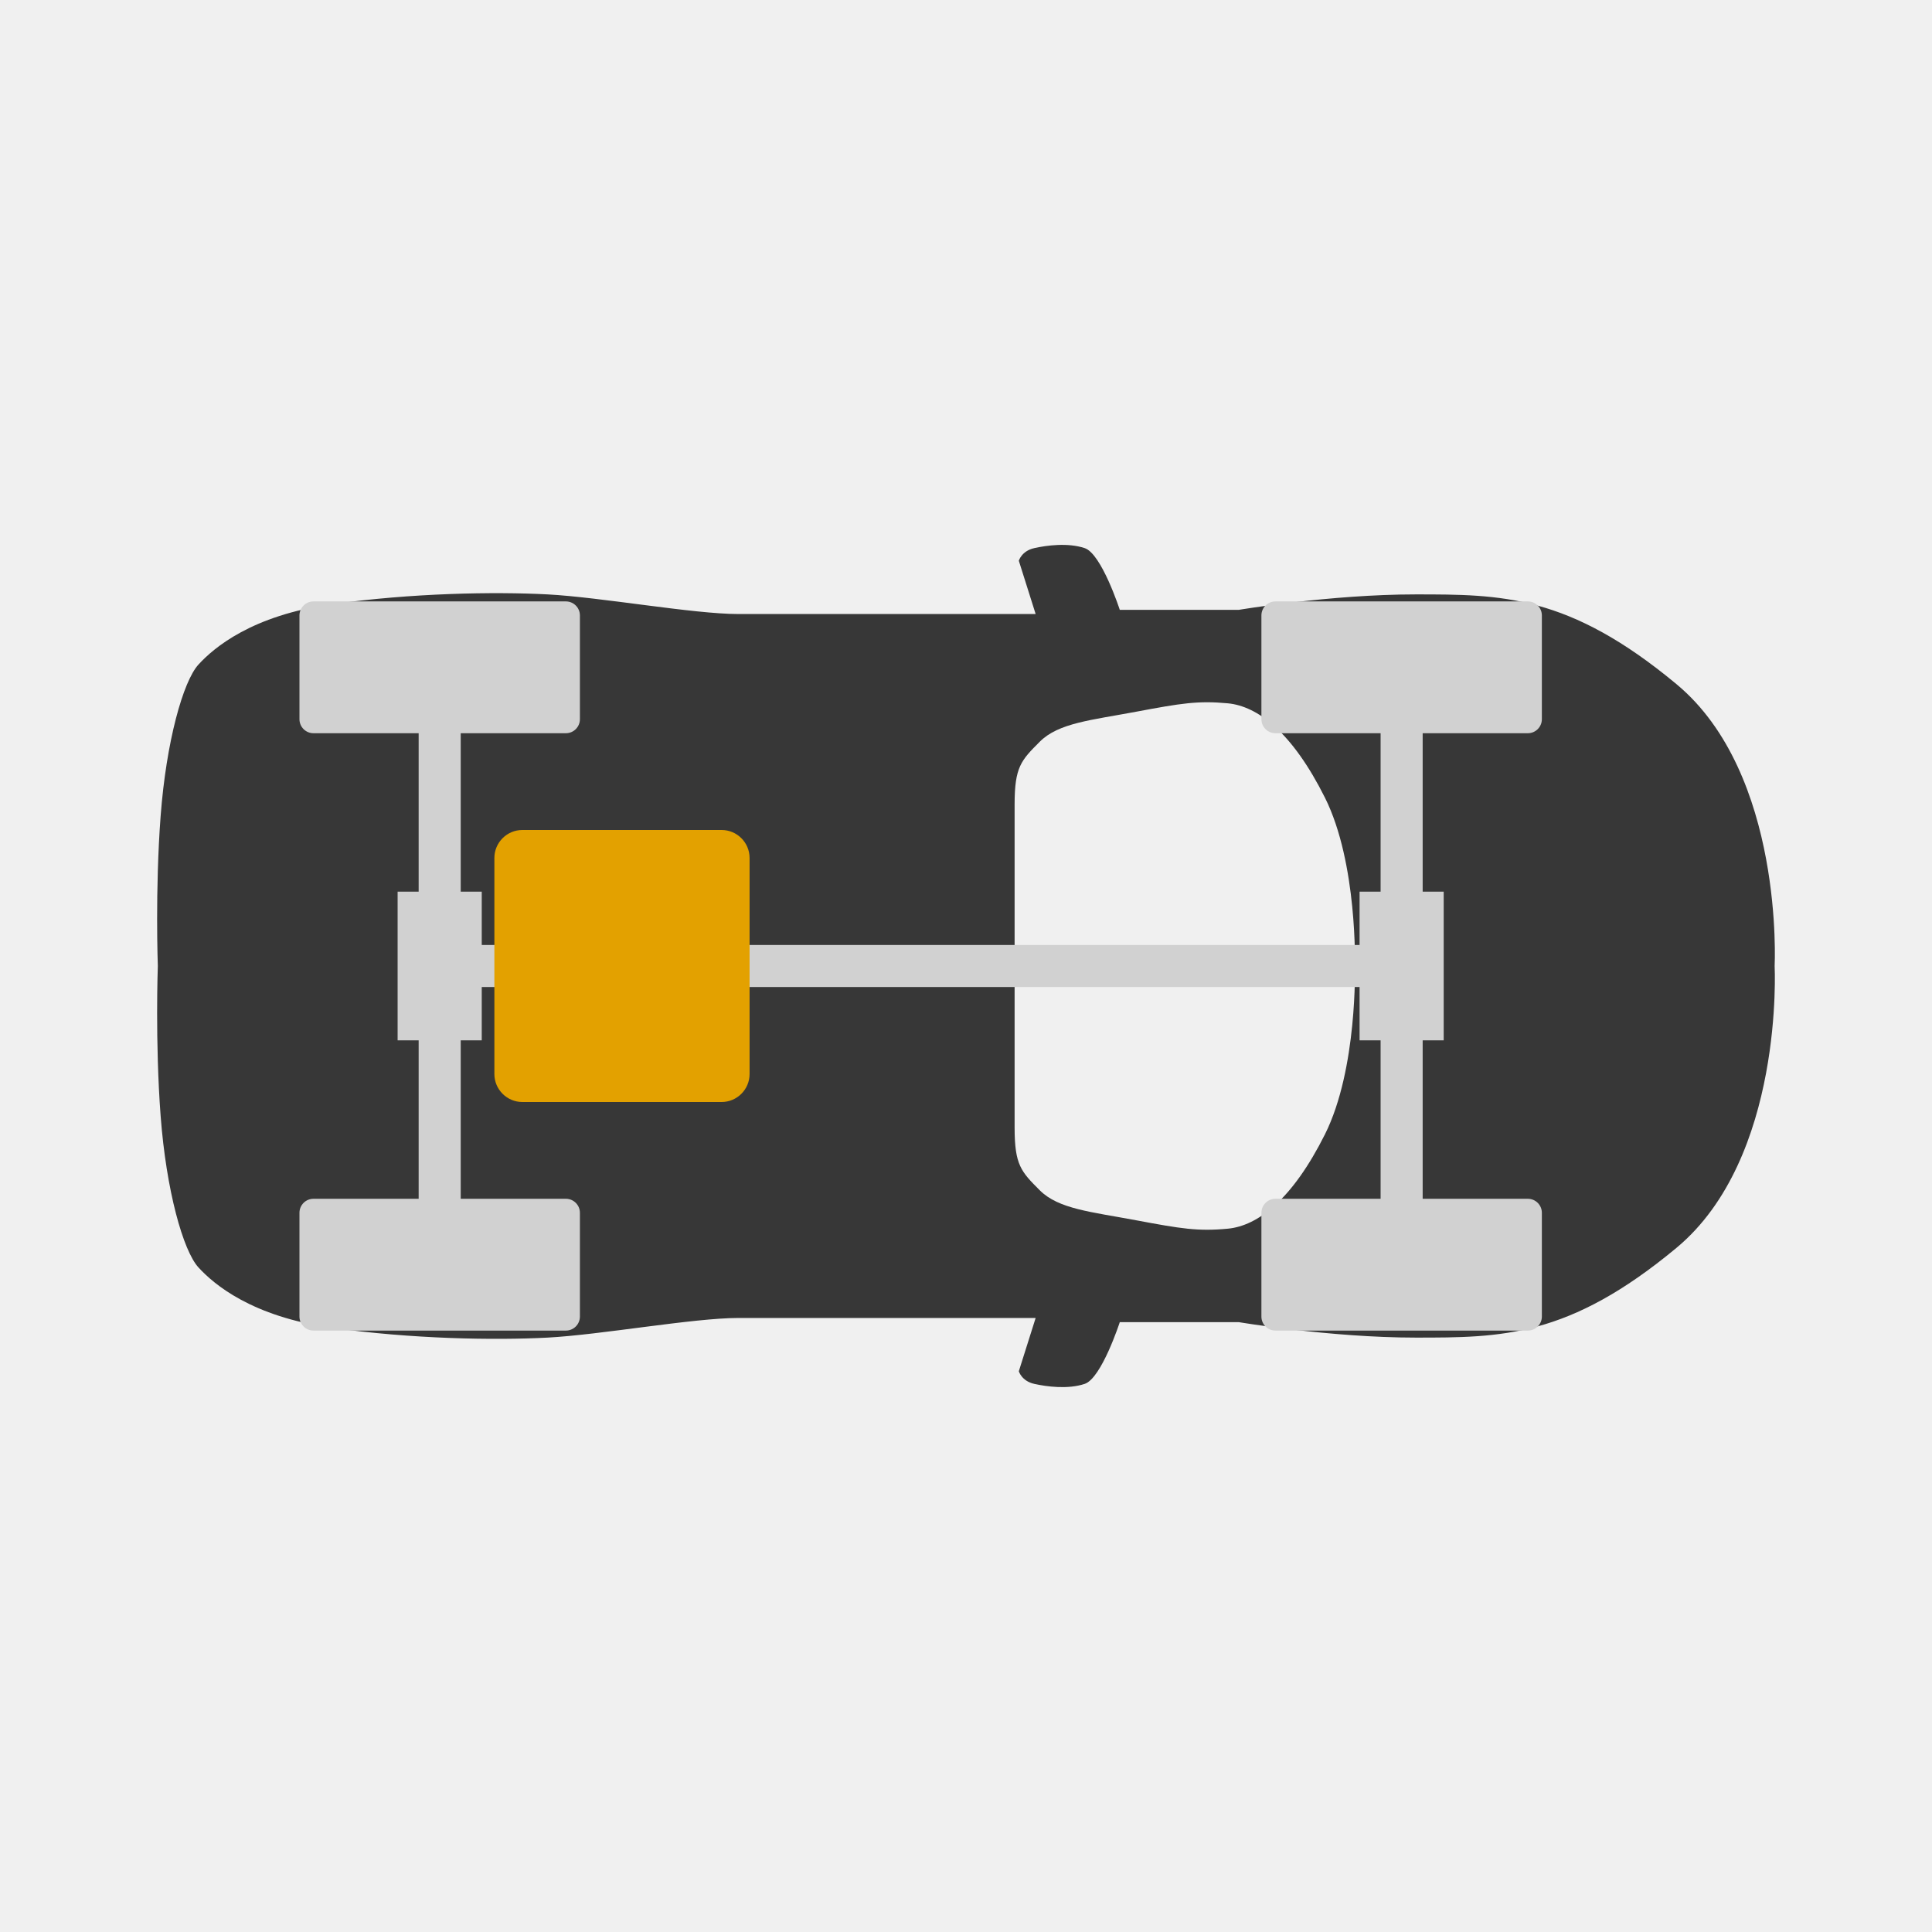
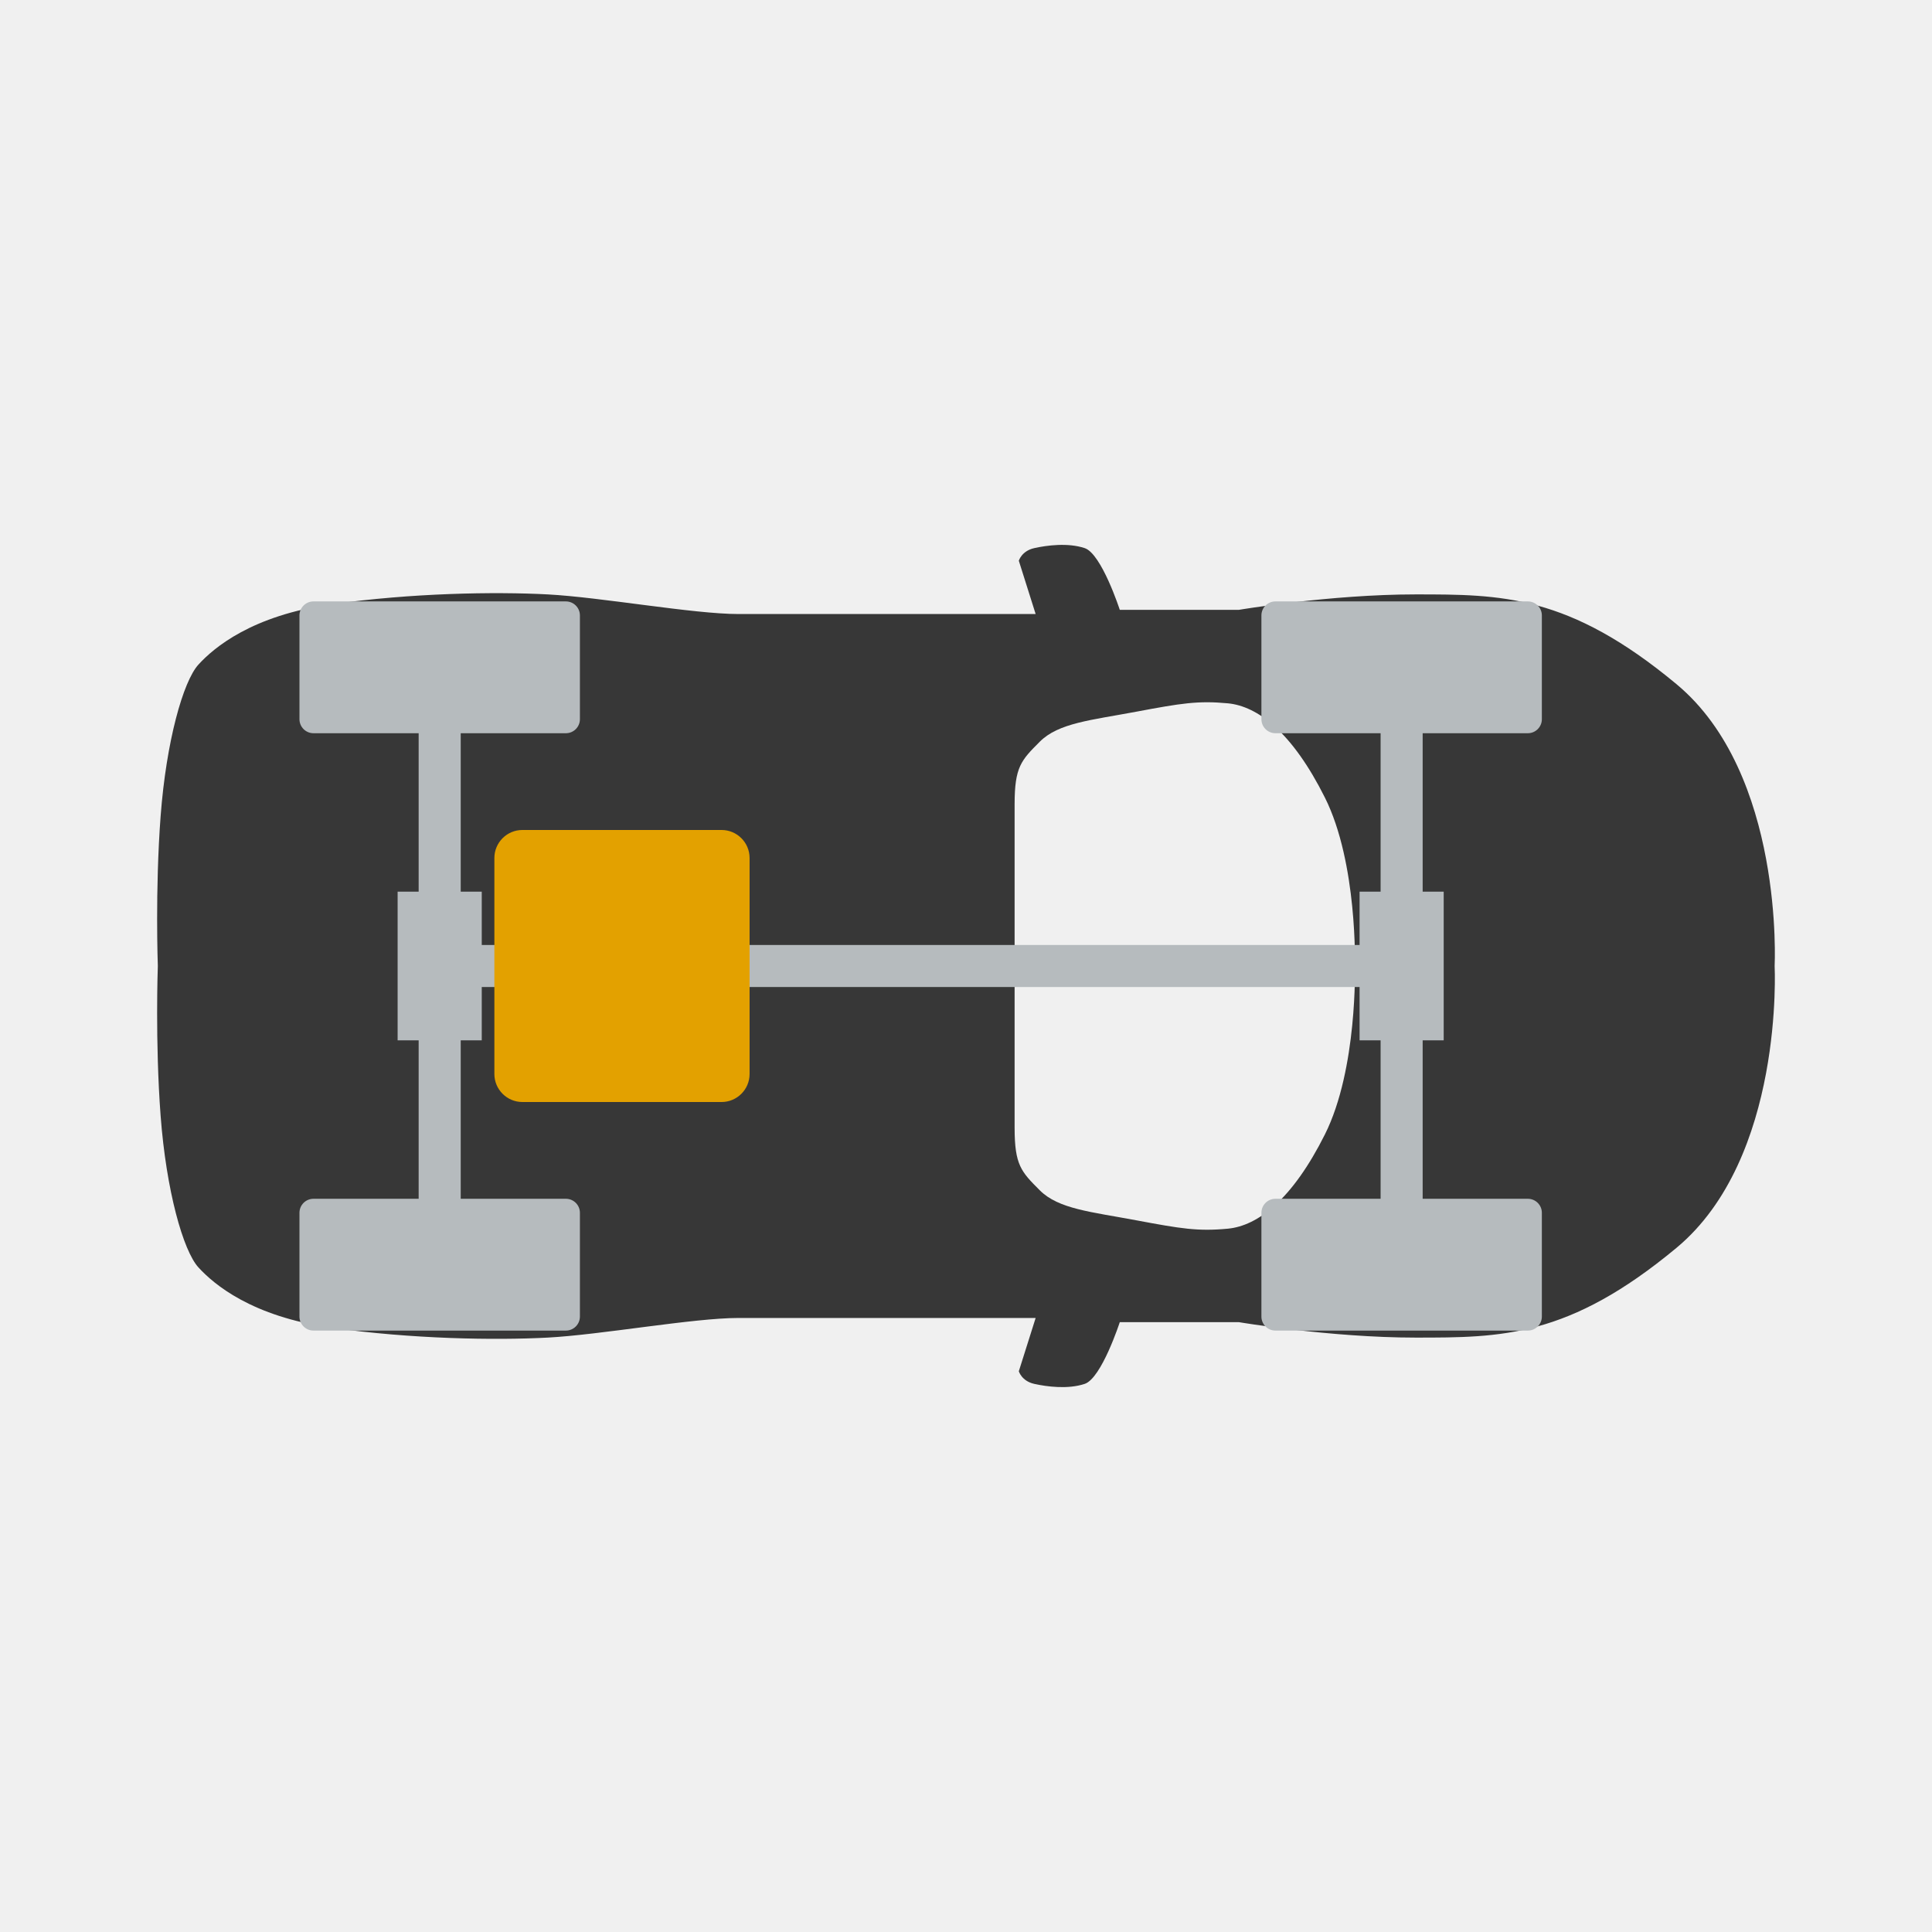
<svg xmlns="http://www.w3.org/2000/svg" width="620" height="620" version="1.1" id="svg159">
  <defs id="defs163" />
  <mask id="_1">
    <g id="g146">
      <path d="M 0,0 H 620 V 330 H 0 Z" style="fill:#ffffff;stroke:none" id="path142" />
      <path d="m 326,222.667 c 0,13.333 2.333,15.667 9,22.333 6.667,6.667 18.333,7.667 34.333,10.667 16,3 22,4 32.667,3 10.667,-1 23,-10.333 34.667,-33.667 C 448.333,201.667 447.333,165 447.333,165 c 0,0 1,-36.667 -10.667,-60 -11.667,-23.333 -24,-32.667 -34.667,-33.667 -10.667,-1 -16.667,0 -32.667,3 -16,3 -27.667,4 -34.333,10.667 -6.667,6.667 -9,9 -9,22.333 0,13.333 0,57.667 0,57.667 0,0 0,44.333 0,57.667 z" style="fill:#000000;fill-rule:nonzero;stroke:none" id="path144" />
    </g>
  </mask>
  <path d="m 186.5,447.5 c 0,0 0,15 0,15 0,0 -65,0 -65,0 0,0 0,-15 0,-15 0,0 65,0 65,0 z" style="display:none;fill:#d1d1d1;fill-rule:nonzero;stroke:none" id="driveline copy" display="none" />
  <path d="m 428.5,406.5 c 0,0 71,0 71,0 5.523,0 10,4.477 10,10 0,0 0,77 0,77 0,5.523 -4.477,10 -10,10 0,0 -71,0 -71,0 -5.523,0 -10,-4.477 -10,-10 0,0 0,-77 0,-77 0,-5.523 4.477,-10 10,-10 z" style="display:none;fill:#e3a100;fill-rule:nonzero;stroke:none" id="FE" display="none" />
-   <g id="g4373" transform="matrix(0.9,0,0,0.9,32.20024,-99.49999)">
-     <path transform="translate(0,290)" id="Shape 1" style="fill:#373737;fill-rule:nonzero;stroke:none" mask="url(#_1)" d="m 21.5,218.5 c 2,26.5 8,48 13.5,54 5.5,6 19,17.5 47.5,21.5 28.5,4 58,4.5 77,3.5 19,-1 52,-7 68,-7 16,0 106,0 106,0 0,0 -6,19 -6,19 0,0 1,3.5 5.5,4.5 4.5,1 12,2 18,0 6,-2 12.5,-22 12.5,-22 0,0 42.5,0 42.5,0 0,0 32.5,5.5 63,5.5 30.5,0 54.5,0 93,-32 C 600.5,233.5 597,165 597,165 c 0,0 3.5,-68.5 -35,-100.5 C 523.5,32.5 499.5,32.5 469,32.5 c -30.5,0 -63,5.5 -63,5.5 0,0 -42.5,0 -42.5,0 0,0 -6.5,-20 -12.5,-22 -6,-2 -13.5,-1 -18,0 -4.5,1 -5.5,4.5 -5.5,4.5 0,0 6,19 6,19 0,0 -90,0 -106,0 -16,0 -49,-6 -68,-7 -19,-1 -48.5,-0.5 -77,3.5 -28.5,4 -42,15.5 -47.5,21.5 C 29.5,63.5 23.5,85 21.5,111.5 19.5,138 20.5,165 20.5,165 c 0,0 -1,27 1,53.5 z" />
-     <path id="FWD" style="fill:#d1d1d1;fill-rule:nonzero;stroke:none" d="m 419,325 c 0,0 90,0 90,0 2.761,0 5,2.239 5,5 0,0 0,37 0,37 0,2.761 -2.239,5 -5,5 0,0 -90,0 -90,0 -2.761,0 -5,-2.239 -5,-5 0,0 0,-37 0,-37 0,-2.761 2.239,-5 5,-5 z m 90,260 c 0,0 -90,0 -90,0 -2.761,0 -5,-2.239 -5,-5 0,0 0,-37 0,-37 0,-2.761 2.239,-5 5,-5 0,0 90,0 90,0 2.761,0 5,2.239 5,5 0,0 0,37 0,37 0,2.761 -2.239,5 -5,5 z" />
-     <path id="RWD" style="fill:#d1d1d1;fill-rule:nonzero;stroke:none" d="m 76,325 c 0,0 90,0 90,0 2.761,0 5,2.239 5,5 0,0 0,37 0,37 0,2.761 -2.239,5 -5,5 0,0 -90,0 -90,0 -2.761,0 -5,-2.239 -5,-5 0,0 0,-37 0,-37 0,-2.761 2.239,-5 5,-5 z m 90,260 c 0,0 -90,0 -90,0 -2.761,0 -5,-2.239 -5,-5 0,0 0,-37 0,-37 0,-2.761 2.239,-5 5,-5 0,0 90,0 90,0 2.761,0 5,2.239 5,5 0,0 0,37 0,37 0,2.761 -2.239,5 -5,5 z" />
-     <path id="font axle" style="fill:#d1d1d1;fill-rule:nonzero;stroke:none" d="m 449,428.5 c 0,0 30,0 30,0 0,0 0,53 0,53 0,0 -30,0 -30,0 0,0 0,-53 0,-53 z M 456.5,352.5 c 0,0 15,0 15,0 0,0 0,205 0,205 0,0 -15,0 -15,0 0,0 0,-205 0,-205 z" />
-     <path id="rear axle" style="fill:#d1d1d1;fill-rule:nonzero;stroke:none" d="m 106,428.5 c 0,0 30,0 30,0 0,0 0,53 0,53 0,0 -30,0 -30,0 0,0 0,-53 0,-53 z m 7.5,-76 c 0,0 15,0 15,0 0,0 0,205 0,205 0,0 -15,0 -15,0 0,0 0,-205 0,-205 z" />
-     <path id="driveline" style="fill:#d1d1d1;fill-rule:nonzero;stroke:none" d="m 464,447.5 c 0,0 0,15 0,15 0,0 -342.5,0 -342.5,0 0,0 0,-15 0,-15 0,0 342.5,0 342.5,0 z" />
-     <path id="ME" style="fill:#e3a100;fill-rule:nonzero;stroke:none" d="m 150.5,406.5 c 0,0 71,0 71,0 5.523,0 10,4.477 10,10 0,0 0,77 0,77 0,5.523 -4.477,10 -10,10 0,0 -71,0 -71,0 -5.523,0 -10,-4.477 -10,-10 0,0 0,-77 0,-77 0,-5.523 4.477,-10 10,-10 z" />
-   </g>
+   <path d="m 21.5,218.5 c 2,26.5 8,48 13.5,54 5.5,6 19,17.5 47.5,21.5 28.5,4 58,4.5 77,3.5 19,-1 52,-7 68,-7 16,0 106,0 106,0 0,0 -6,19 -6,19 0,0 1,3.5 5.5,4.5 4.5,1 12,2 18,0 6,-2 12.5,-22 12.5,-22 0,0 42.5,0 42.5,0 0,0 32.5,5.5 63,5.5 30.5,0 54.5,0 93,-32 C 600.5,233.5 597,165 597,165 c 0,0 3.5,-68.5 -35,-100.5 C 523.5,32.5 499.5,32.5 469,32.5 c -30.5,0 -63,5.5 -63,5.5 0,0 -42.5,0 -42.5,0 0,0 -6.5,-20 -12.5,-22 -6,-2 -13.5,-1 -18,0 -4.5,1 -5.5,4.5 -5.5,4.5 0,0 6,19 6,19 0,0 -90,0 -106,0 -16,0 -49,-6 -68,-7 -19,-1 -48.5,-0.5 -77,3.5 -28.5,4 -42,15.5 -47.5,21.5 C 29.5,63.5 23.5,85 21.5,111.5 19.5,138 20.5,165 20.5,165 c 0,0 -1,27 1,53.5 z" mask="url(#_1)" style="fill:#373737;fill-rule:nonzero;stroke:none" id="Shape 1" transform="matrix(0.9,0,0,0.9,32.20024,161.5)" />
+   <path d="m 409.3,193 c 0,0 81,0 81,0 2.485,0 4.5,2.015 4.5,4.5 0,0 0,33.3 0,33.3 0,2.485 -2.015,4.5 -4.5,4.5 0,0 -81,0 -81,0 -2.485,0 -4.5,-2.015 -4.5,-4.5 0,0 0,-33.3 0,-33.3 0,-2.485 2.015,-4.5 4.5,-4.5 z m 81,234 c 0,0 -81,0 -81,0 -2.485,0 -4.5,-2.015 -4.5,-4.5 0,0 0,-33.3 0,-33.3 0,-2.485 2.015,-4.5 4.5,-4.5 0,0 81,0 81,0 2.485,0 4.5,2.015 4.5,4.5 0,0 0,33.3 0,33.3 0,2.485 -2.015,4.5 -4.5,4.5 z" style="fill:#b6bbbe;fill-rule:nonzero;stroke:none;stroke-width:0.9;fill-opacity:1" id="FWD" />
+   <path d="m 100.6,193 c 0,0 81,0 81,0 2.485,0 4.5,2.015 4.5,4.5 0,0 0,33.3 0,33.3 0,2.485 -2.015,4.5 -4.5,4.5 0,0 -81,0 -81,0 -2.485,0 -4.5,-2.015 -4.5,-4.5 0,0 0,-33.3 0,-33.3 0,-2.485 2.015,-4.5 4.5,-4.5 z m 81,234 c 0,0 -81,0 -81,0 -2.485,0 -4.5,-2.015 -4.5,-4.5 0,0 0,-33.3 0,-33.3 0,-2.485 2.015,-4.5 4.5,-4.5 0,0 81,0 81,0 2.485,0 4.5,2.015 4.5,4.5 0,0 0,33.3 0,33.3 0,2.485 -2.015,4.5 -4.5,4.5 z" style="fill:#b6bbbe;fill-rule:nonzero;stroke:none;stroke-width:0.9;fill-opacity:1" id="RWD" />
+   <path d="m 436.3,286.15 c 0,0 27,0 27,0 0,0 0,47.7 0,47.7 0,0 -27,0 -27,0 0,0 0,-47.7 0,-47.7 z m 6.75,-68.4 c 0,0 13.5,0 13.5,0 0,0 0,184.5 0,184.5 0,0 -13.5,0 -13.5,0 0,0 0,-184.5 0,-184.5 z" style="fill:#b6bbbe;fill-rule:nonzero;stroke:none;stroke-width:0.9;fill-opacity:1" id="font axle" />
+   <path d="m 127.6,286.15 c 0,0 27,0 27,0 0,0 0,47.7 0,47.7 0,0 -27,0 -27,0 0,0 0,-47.7 0,-47.7 z m 6.75,-68.4 c 0,0 13.5,0 13.5,0 0,0 0,184.5 0,184.5 0,0 -13.5,0 -13.5,0 0,0 0,-184.5 0,-184.5 z" style="fill:#b6bbbe;fill-rule:nonzero;stroke:none;stroke-width:0.9;fill-opacity:1" id="rear axle" />
+   <path d="m 449.8,303.25 c 0,0 0,13.5 0,13.5 0,0 -308.25,0 -308.25,0 0,0 0,-13.5 0,-13.5 0,0 308.25,0 308.25,0 z" style="fill:#b6bbbe;fill-rule:nonzero;stroke:none;stroke-width:0.9;fill-opacity:1" id="driveline" />
+   <path d="m 167.65,266.35 c 0,0 63.9,0 63.9,0 4.971,0 9,4.029 9,9 0,0 0,69.3 0,69.3 0,4.971 -4.029,9 -9,9 0,0 -63.9,0 -63.9,0 -4.971,0 -9,-4.029 -9,-9 0,0 0,-69.3 0,-69.3 0,-4.971 4.029,-9 9,-9 z" style="fill:#e3a100;fill-rule:nonzero;stroke:none;stroke-width:0.9" id="ME" />
  <path d="m 85.5,406.5 c 0,0 71,0 71,0 5.523,0 10,4.477 10,10 0,0 0,77 0,77 0,5.523 -4.477,10 -10,10 0,0 -71,0 -71,0 -5.523,0 -10,-4.477 -10,-10 0,0 0,-77 0,-77 0,-5.523 4.477,-10 10,-10 z" style="display:none;fill:#e4a000;fill-rule:nonzero;stroke:none" id="RE" display="none" />
</svg>
